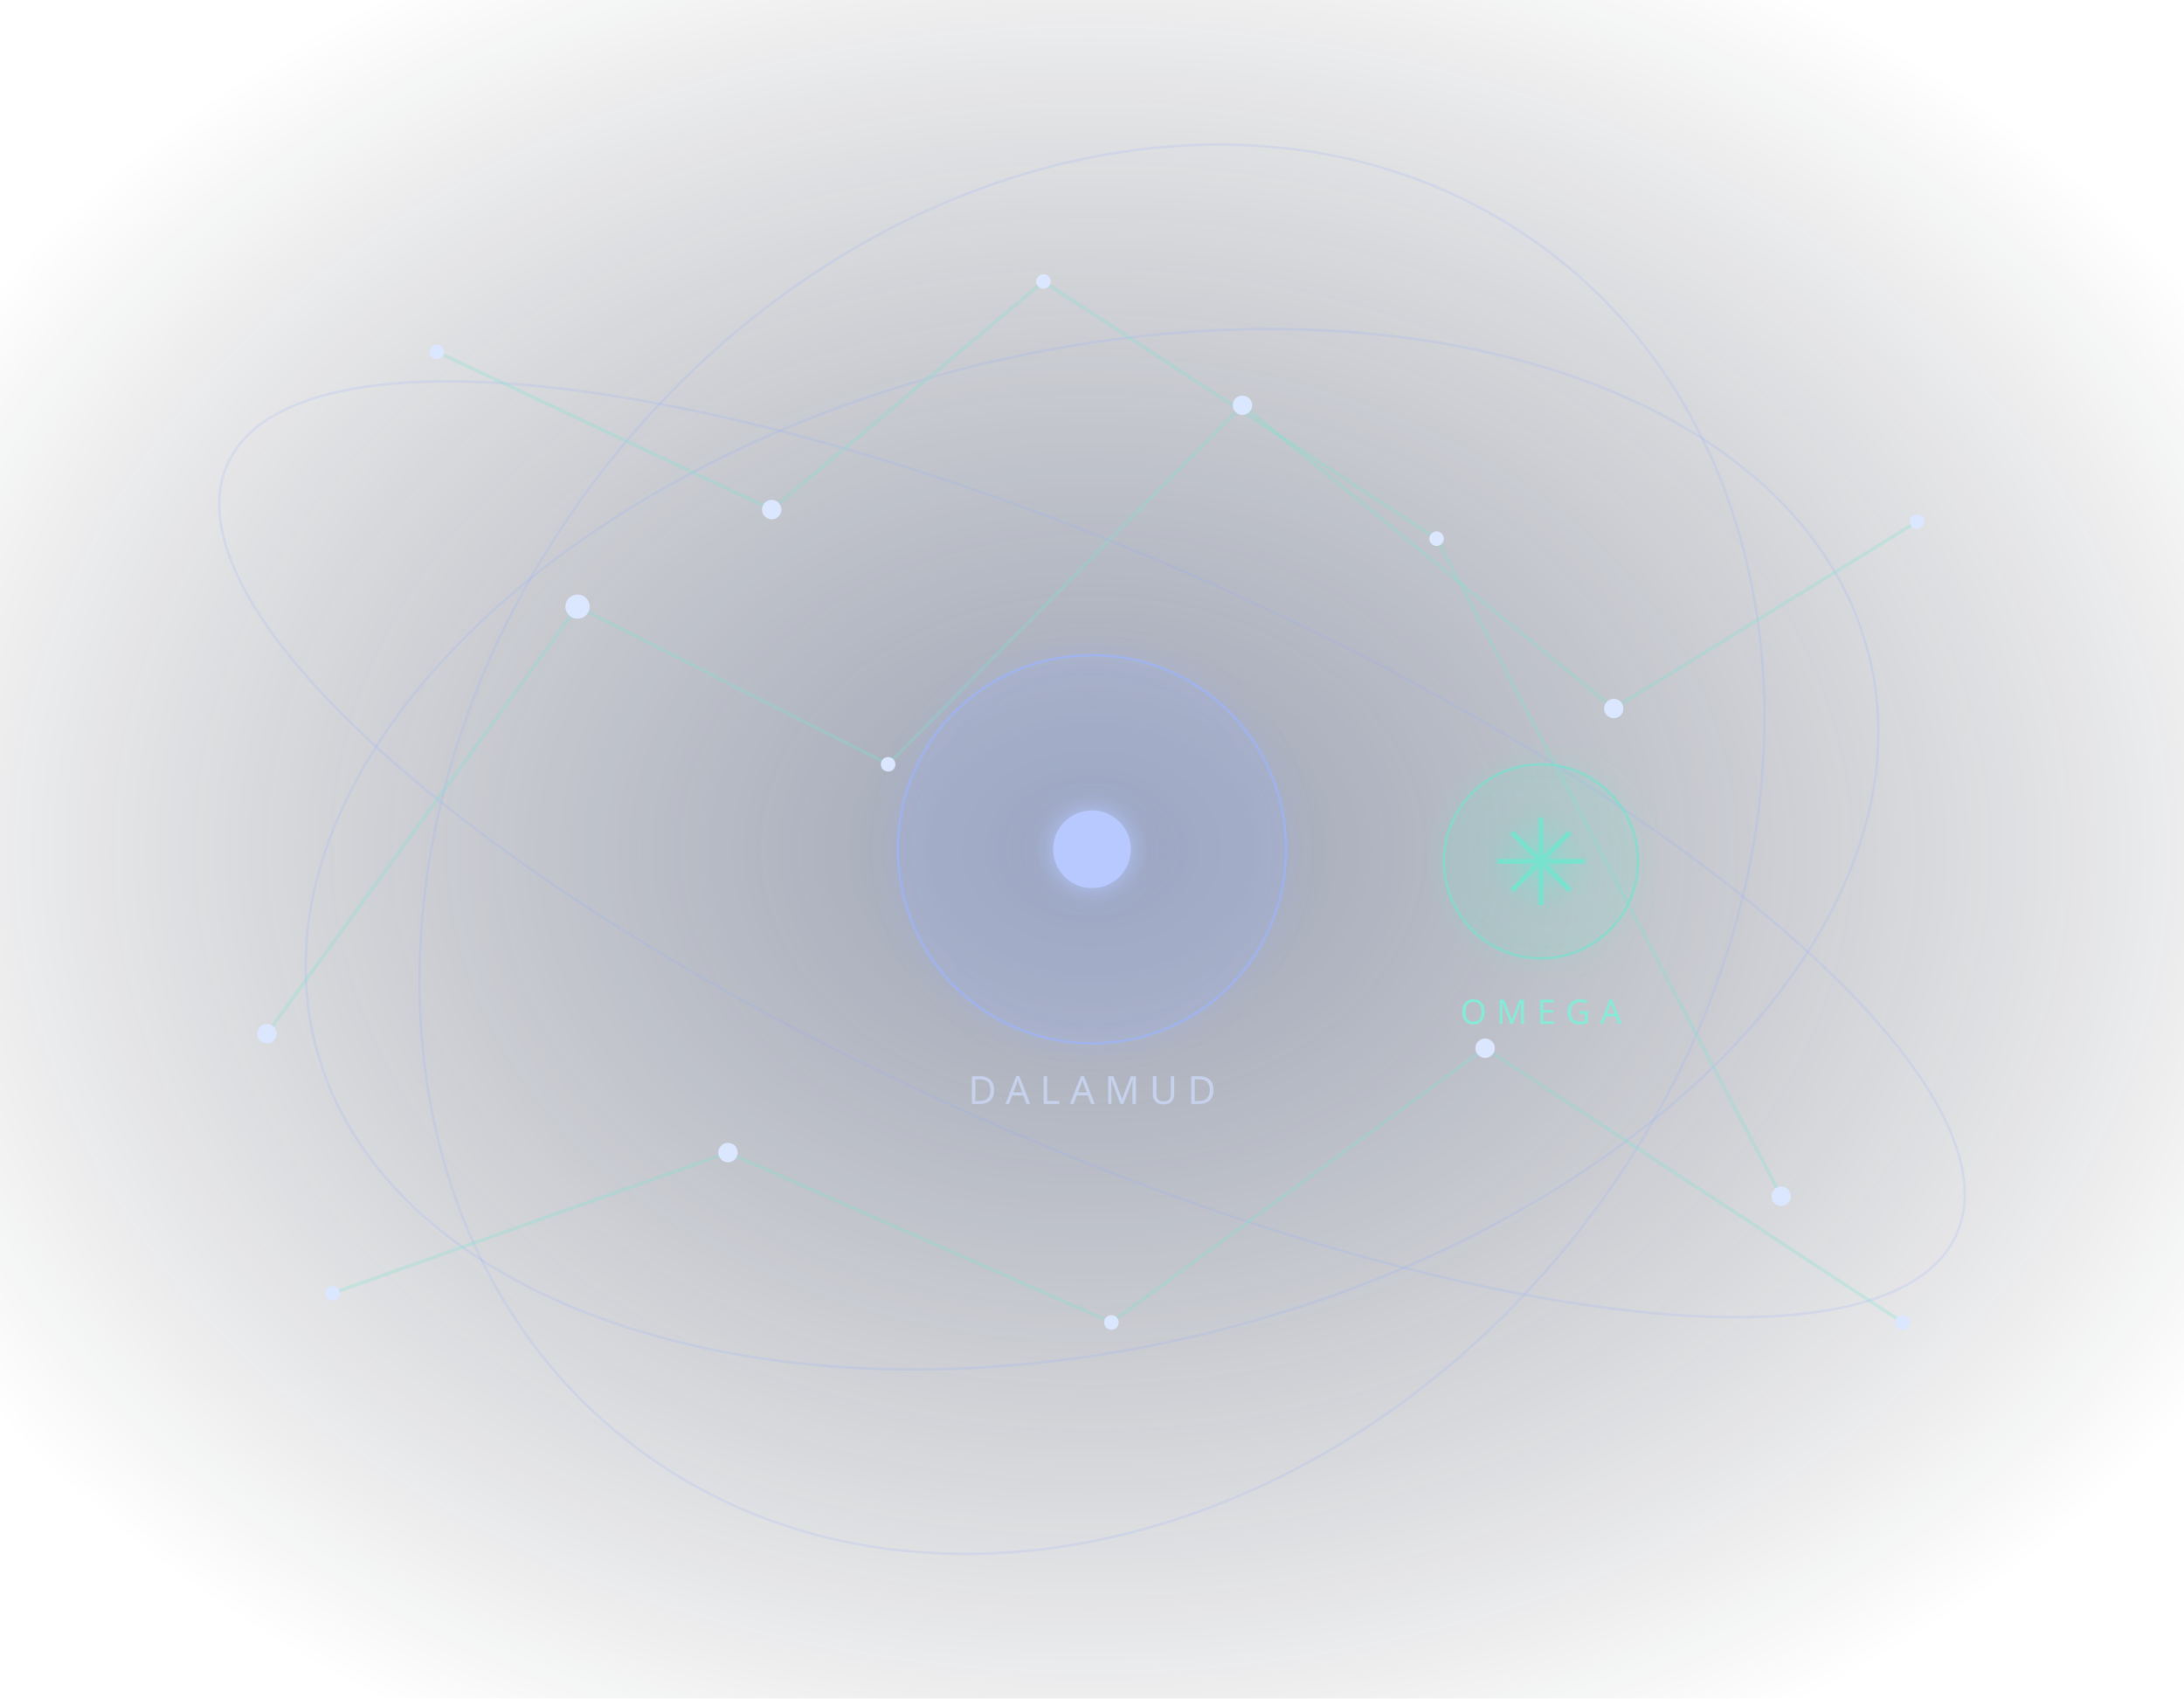
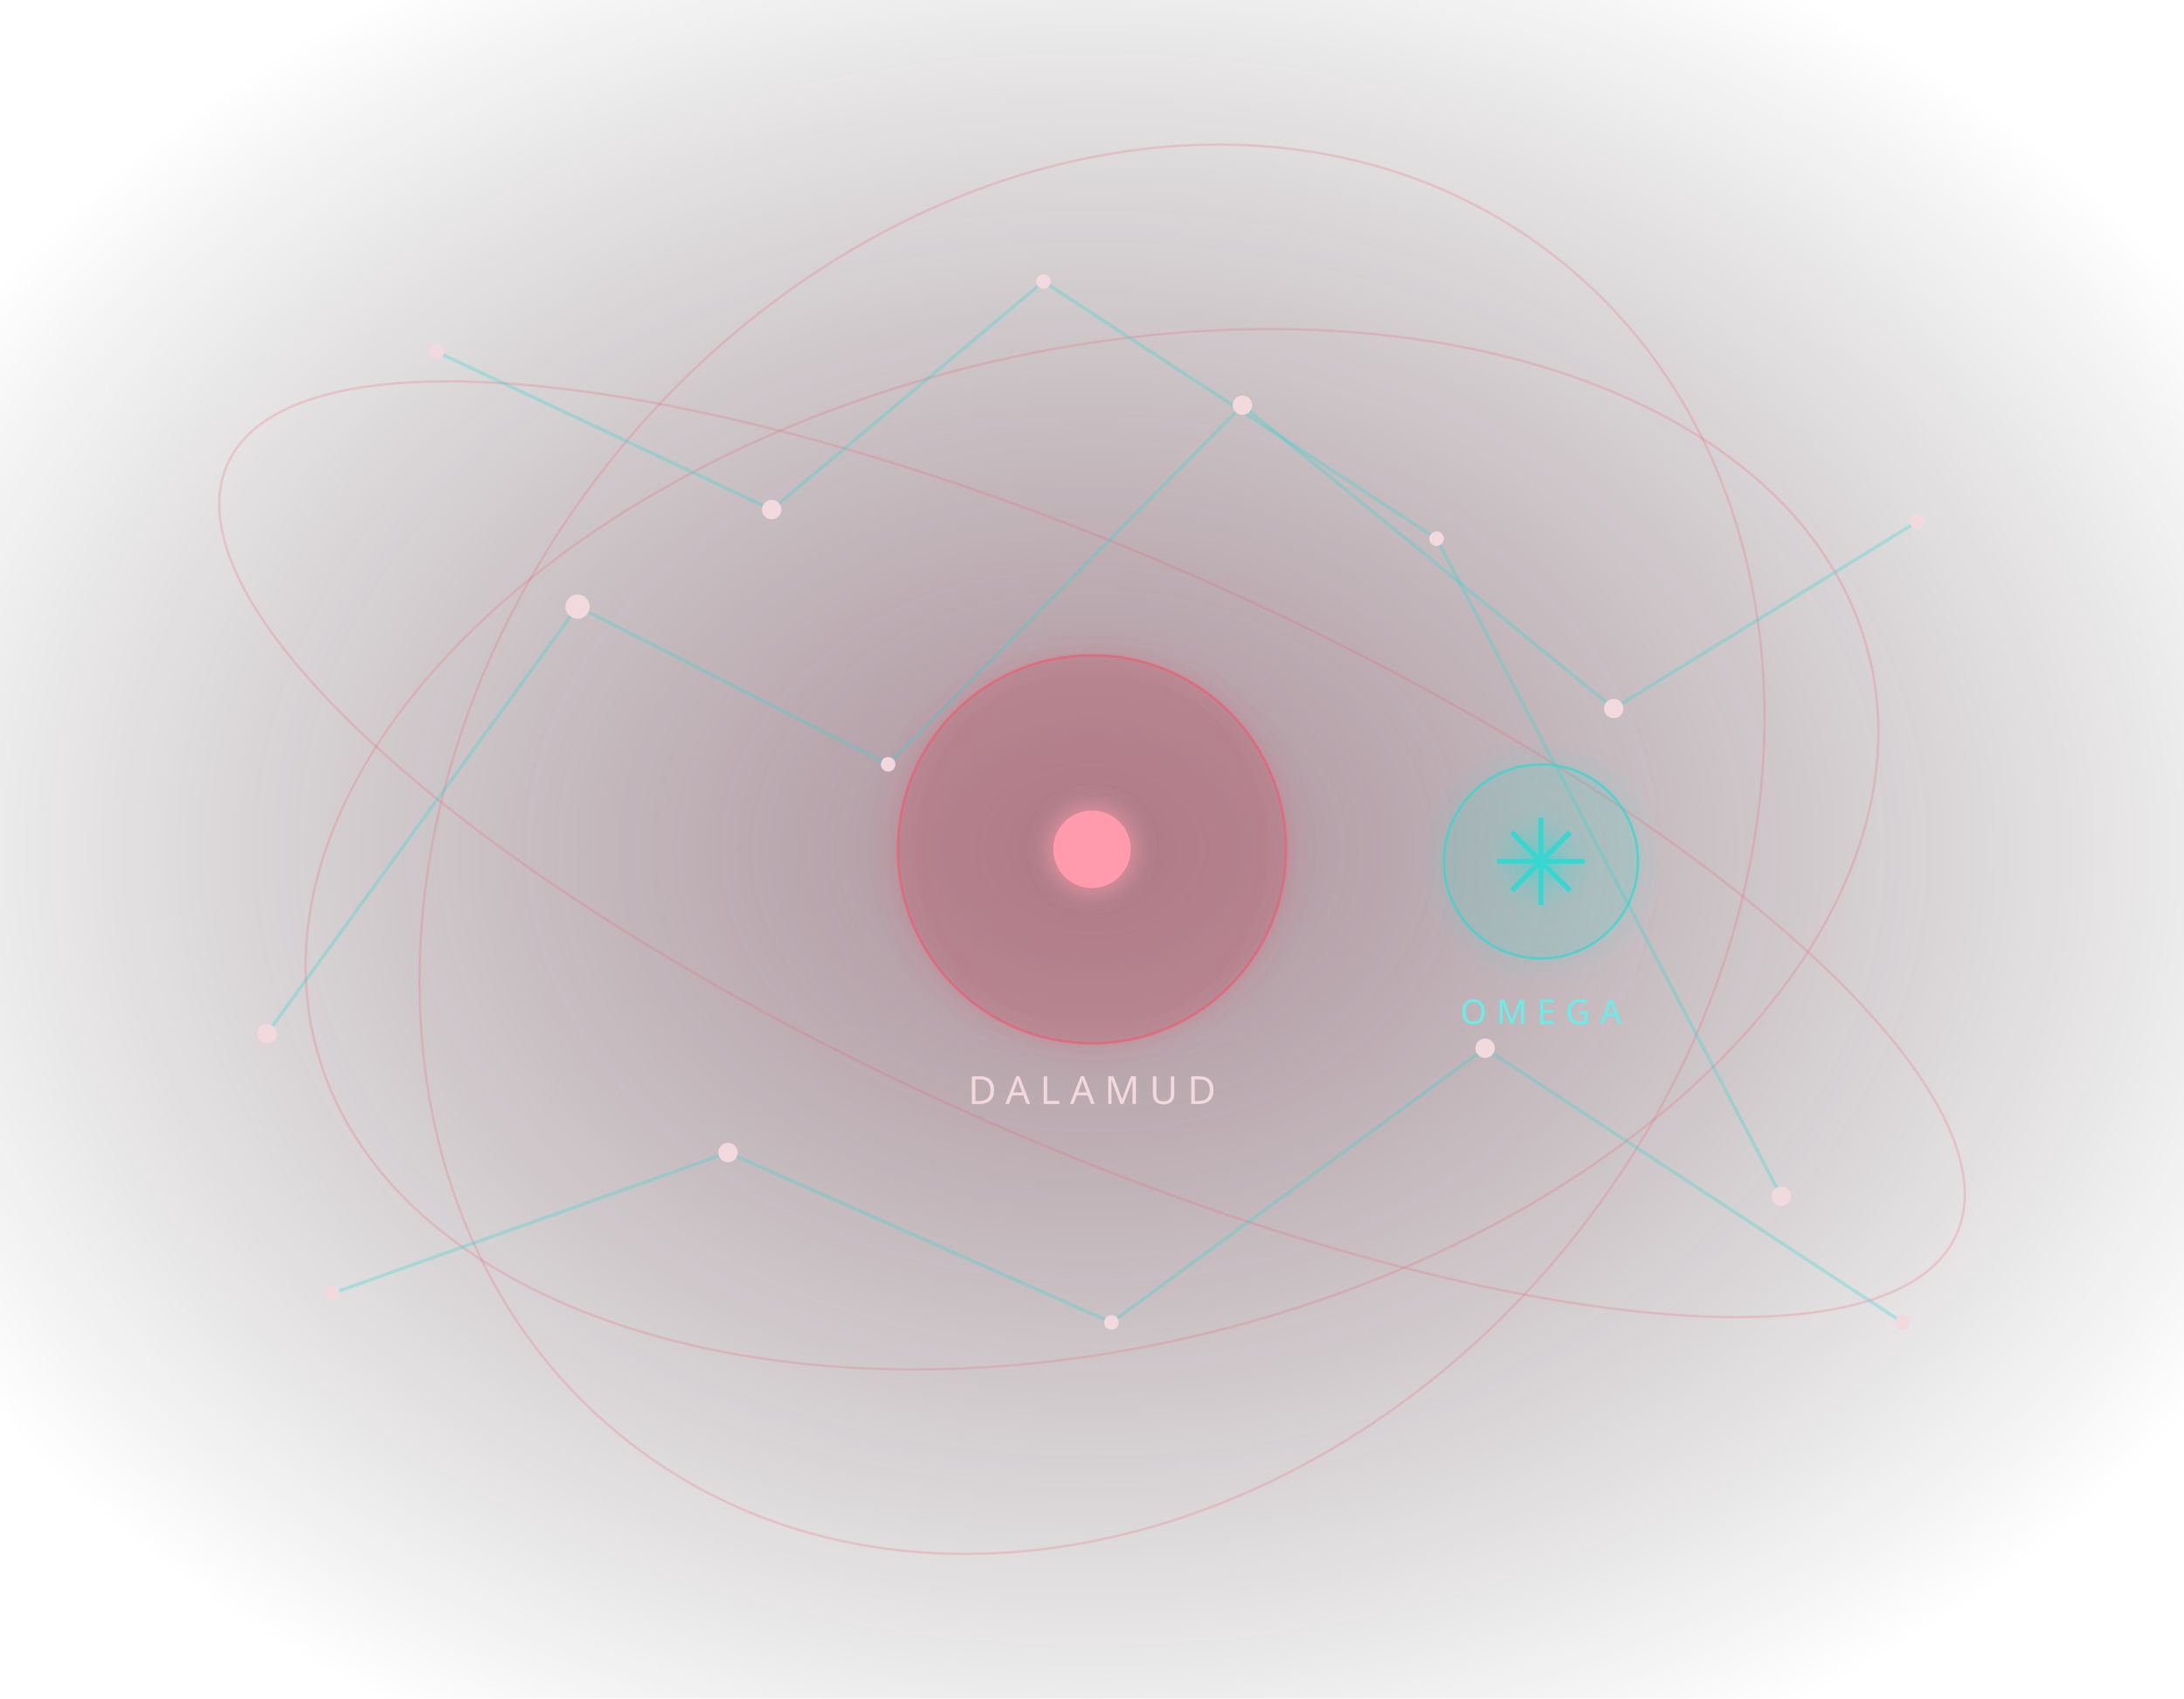
<svg xmlns="http://www.w3.org/2000/svg" width="900" height="700" viewBox="0 0 900 700" role="img" aria-labelledby="title desc">
  <defs>
    <radialGradient id="bg" cx="50%" cy="50%" r="60%">
-       <stop offset="0" stop-color="#26365f" stop-opacity=".45" />
-       <stop offset="1" stop-color="#070a12" stop-opacity="0" />
+       <stop offset="0" stop-color="#56172e" stop-opacity=".48" />
+       <stop offset="1" stop-color="#08070b" stop-opacity="0" />
    </radialGradient>
    <filter id="glow">
      <feGaussianBlur stdDeviation="5" result="b" />
      <feMerge>
        <feMergeNode in="b" />
        <feMergeNode in="SourceGraphic" />
      </feMerge>
    </filter>
  </defs>
  <rect width="900" height="700" fill="url(#bg)" />
-   <g fill="none" stroke="#90aeff" stroke-opacity=".18">
+   <g fill="none" stroke="#ef5c72" stroke-opacity=".22">
    <ellipse cx="450" cy="350" rx="330" ry="205" transform="rotate(-14 450 350)" />
    <ellipse cx="450" cy="350" rx="255" ry="310" transform="rotate(38 450 350)" />
    <ellipse cx="450" cy="350" rx="390" ry="120" transform="rotate(24 450 350)" />
  </g>
-   <g stroke="#7de1cf" stroke-opacity=".28" stroke-width="1.4">
+   <g stroke="#36d7d0" stroke-opacity=".31" stroke-width="1.4">
    <path d="M110 426 L238 250 L366 315 L512 167 L665 292 L790 215" fill="none" />
    <path d="M180 145 L318 210 L430 116 L592 222 L734 493" fill="none" />
    <path d="M137 533 L300 475 L458 545 L612 432 L784 545" fill="none" />
  </g>
-   <g fill="#dbe6ff">
+   <g fill="#f1d9de">
    <circle cx="110" cy="426" r="4" />
    <circle cx="238" cy="250" r="5" />
    <circle cx="366" cy="315" r="3" />
    <circle cx="512" cy="167" r="4" />
    <circle cx="665" cy="292" r="4" />
    <circle cx="790" cy="215" r="3" />
    <circle cx="180" cy="145" r="3" />
    <circle cx="318" cy="210" r="4" />
    <circle cx="430" cy="116" r="3" />
    <circle cx="592" cy="222" r="3" />
    <circle cx="734" cy="493" r="4" />
    <circle cx="137" cy="533" r="3" />
    <circle cx="300" cy="475" r="4" />
    <circle cx="458" cy="545" r="3" />
    <circle cx="612" cy="432" r="4" />
    <circle cx="784" cy="545" r="3" />
  </g>
  <g filter="url(#glow)">
-     <circle cx="450" cy="350" r="80" fill="#93aaf4" fill-opacity=".10" stroke="#9bb4ff" stroke-opacity=".65" />
-     <circle cx="450" cy="350" r="16" fill="#b8c9ff" />
+     <circle cx="450" cy="350" r="80" fill="#ae2445" fill-opacity=".14" stroke="#ef5c72" stroke-opacity=".7" />
+     <circle cx="450" cy="350" r="16" fill="#ff9bad" />
  </g>
  <g transform="translate(635 355)" filter="url(#glow)">
-     <circle r="40" fill="#79e2cf" fill-opacity=".08" stroke="#79e2cf" stroke-opacity=".7" />
-     <path d="M-18 0h36M0-18v36M-12-12l24 24M12-12l-24 24" stroke="#79e2cf" stroke-width="2" />
+     <circle r="40" fill="#36d7d0" fill-opacity=".09" stroke="#36d7d0" stroke-opacity=".76" />
+     <path d="M-18 0h36M0-18v36M-12-12l24 24M12-12l-24 24" stroke="#36d7d0" stroke-width="2" />
  </g>
-   <text x="450" y="455" text-anchor="middle" fill="#c6d1eb" font-family="system-ui,sans-serif" font-size="16" letter-spacing="4">DALAMUD</text>
-   <text x="635" y="422" text-anchor="middle" fill="#86ead7" font-family="system-ui,sans-serif" font-size="14" letter-spacing="4">OMEGA</text>
+   <text x="450" y="455" text-anchor="middle" fill="#f1d9de" font-family="system-ui,sans-serif" font-size="16" letter-spacing="4">DALAMUD</text>
+   <text x="635" y="422" text-anchor="middle" fill="#68eee8" font-family="system-ui,sans-serif" font-size="14" letter-spacing="4">OMEGA</text>
</svg>
